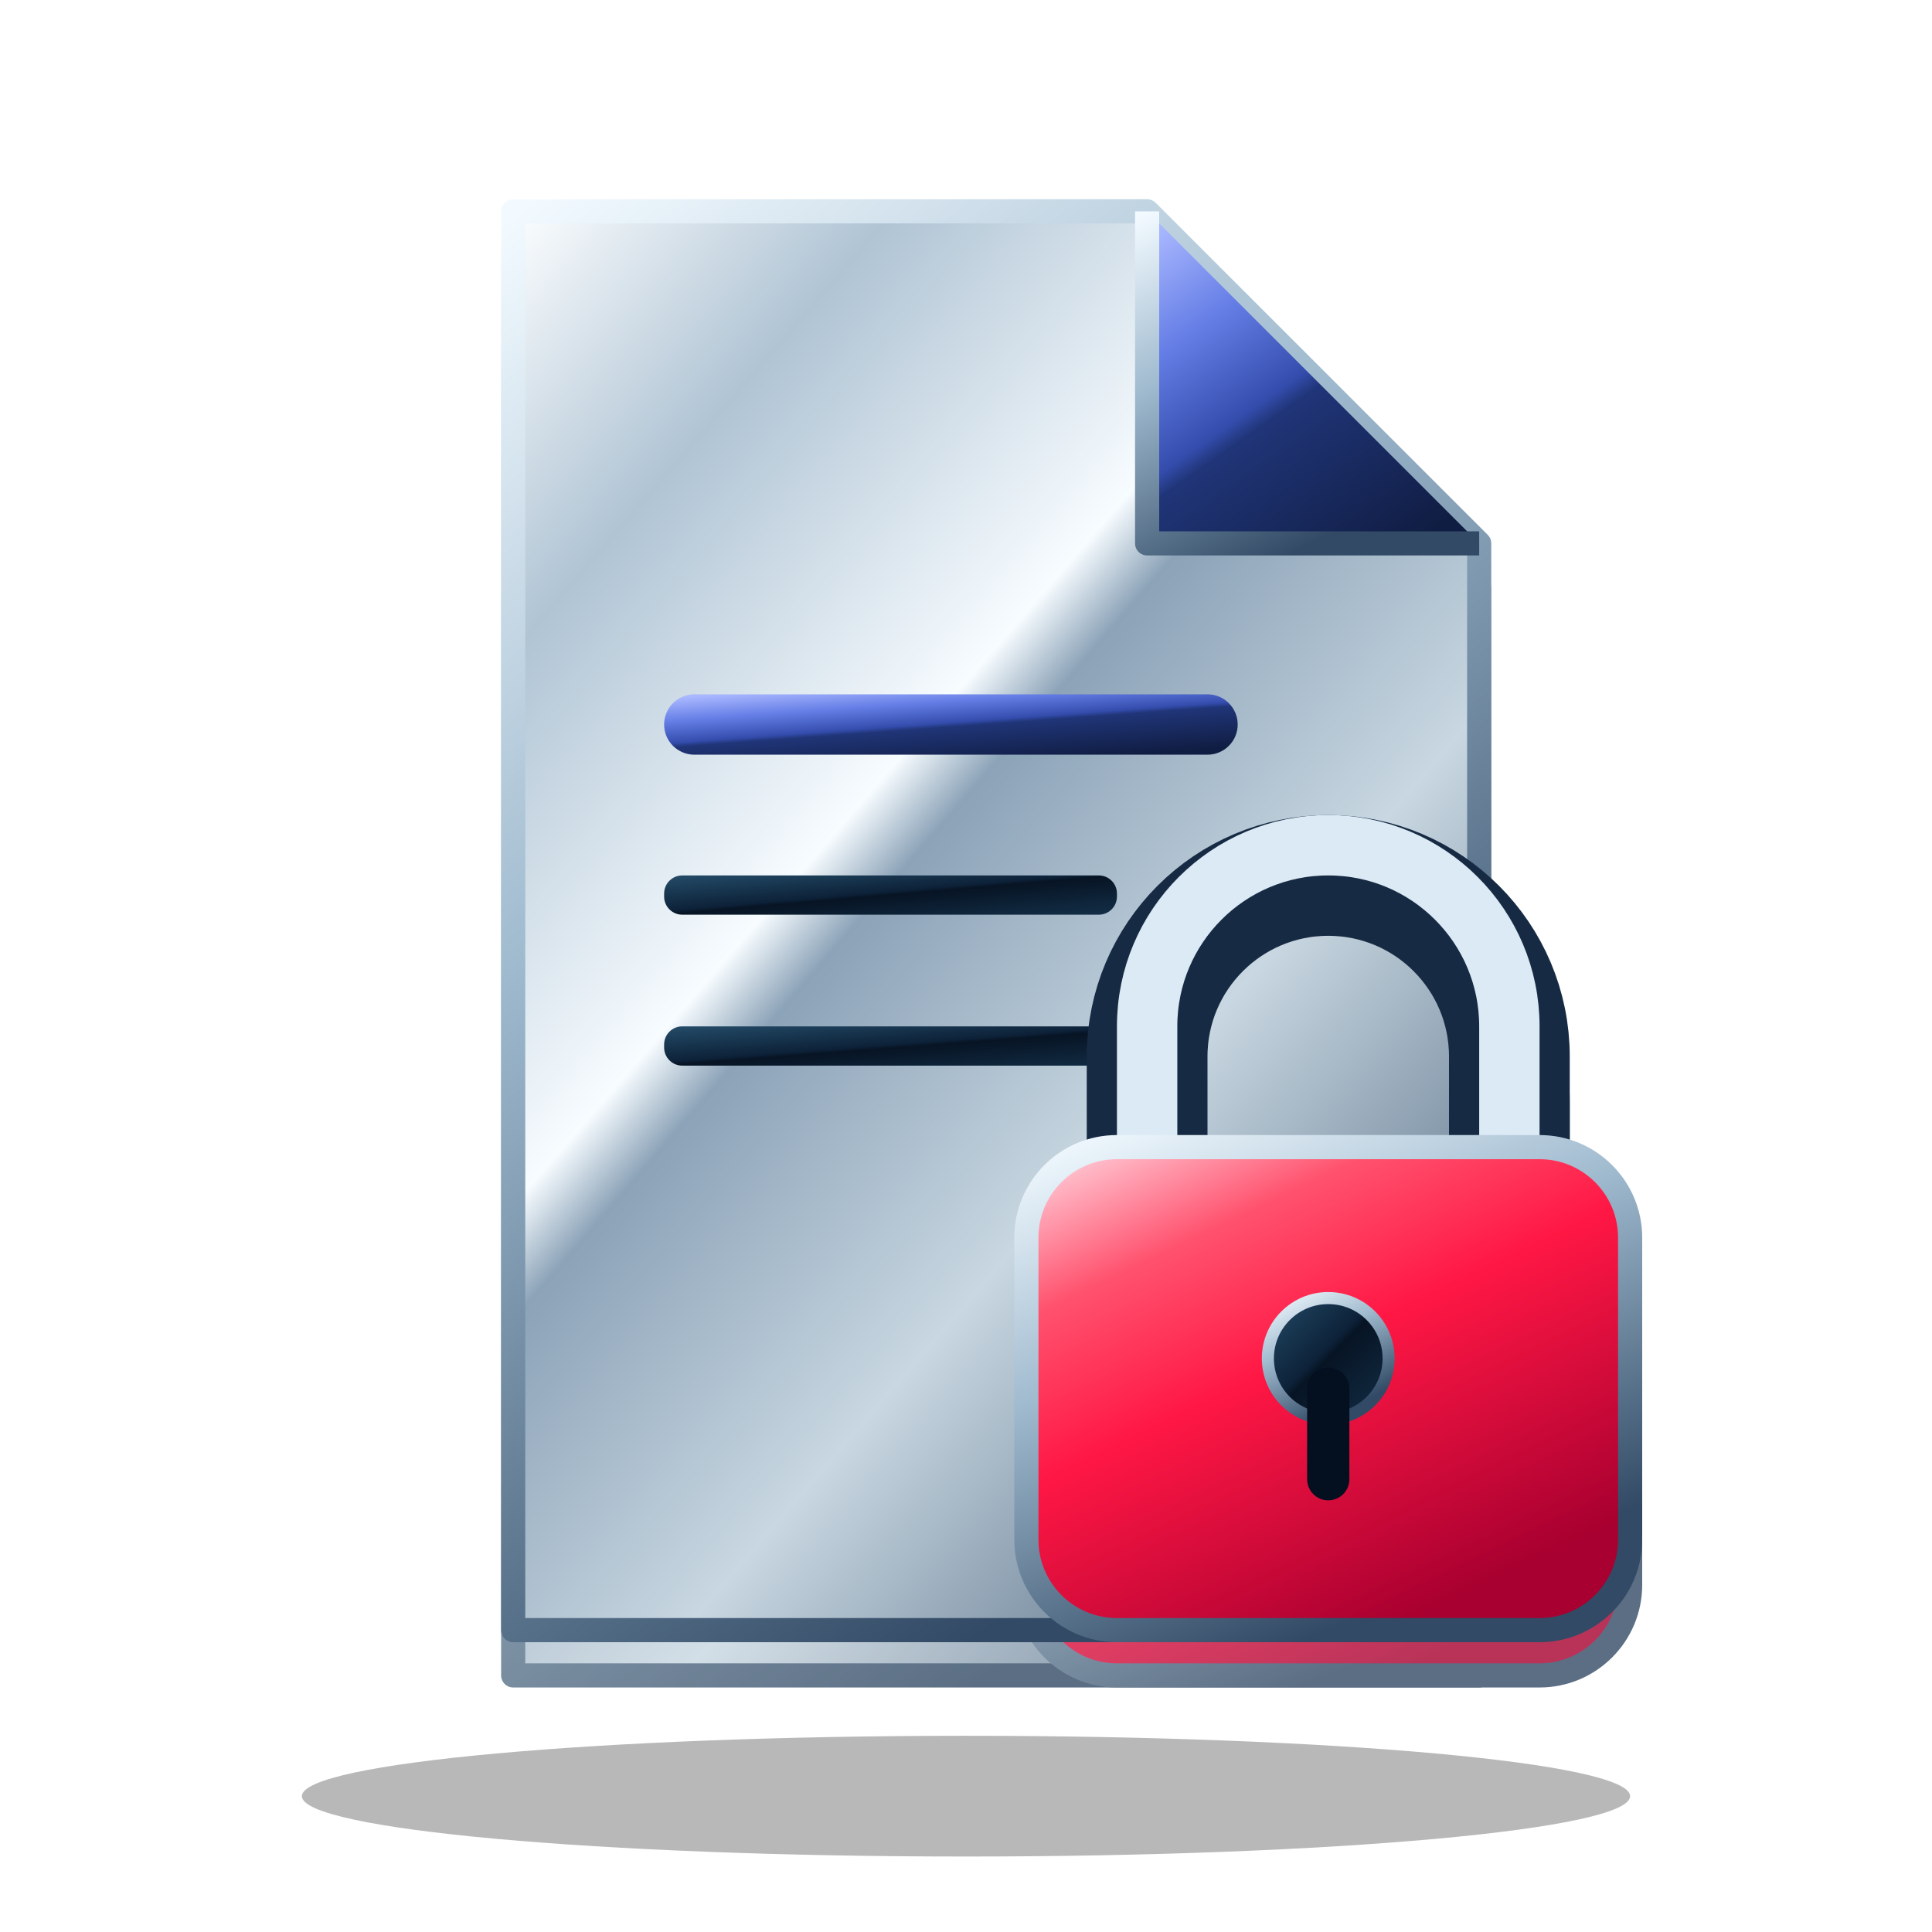
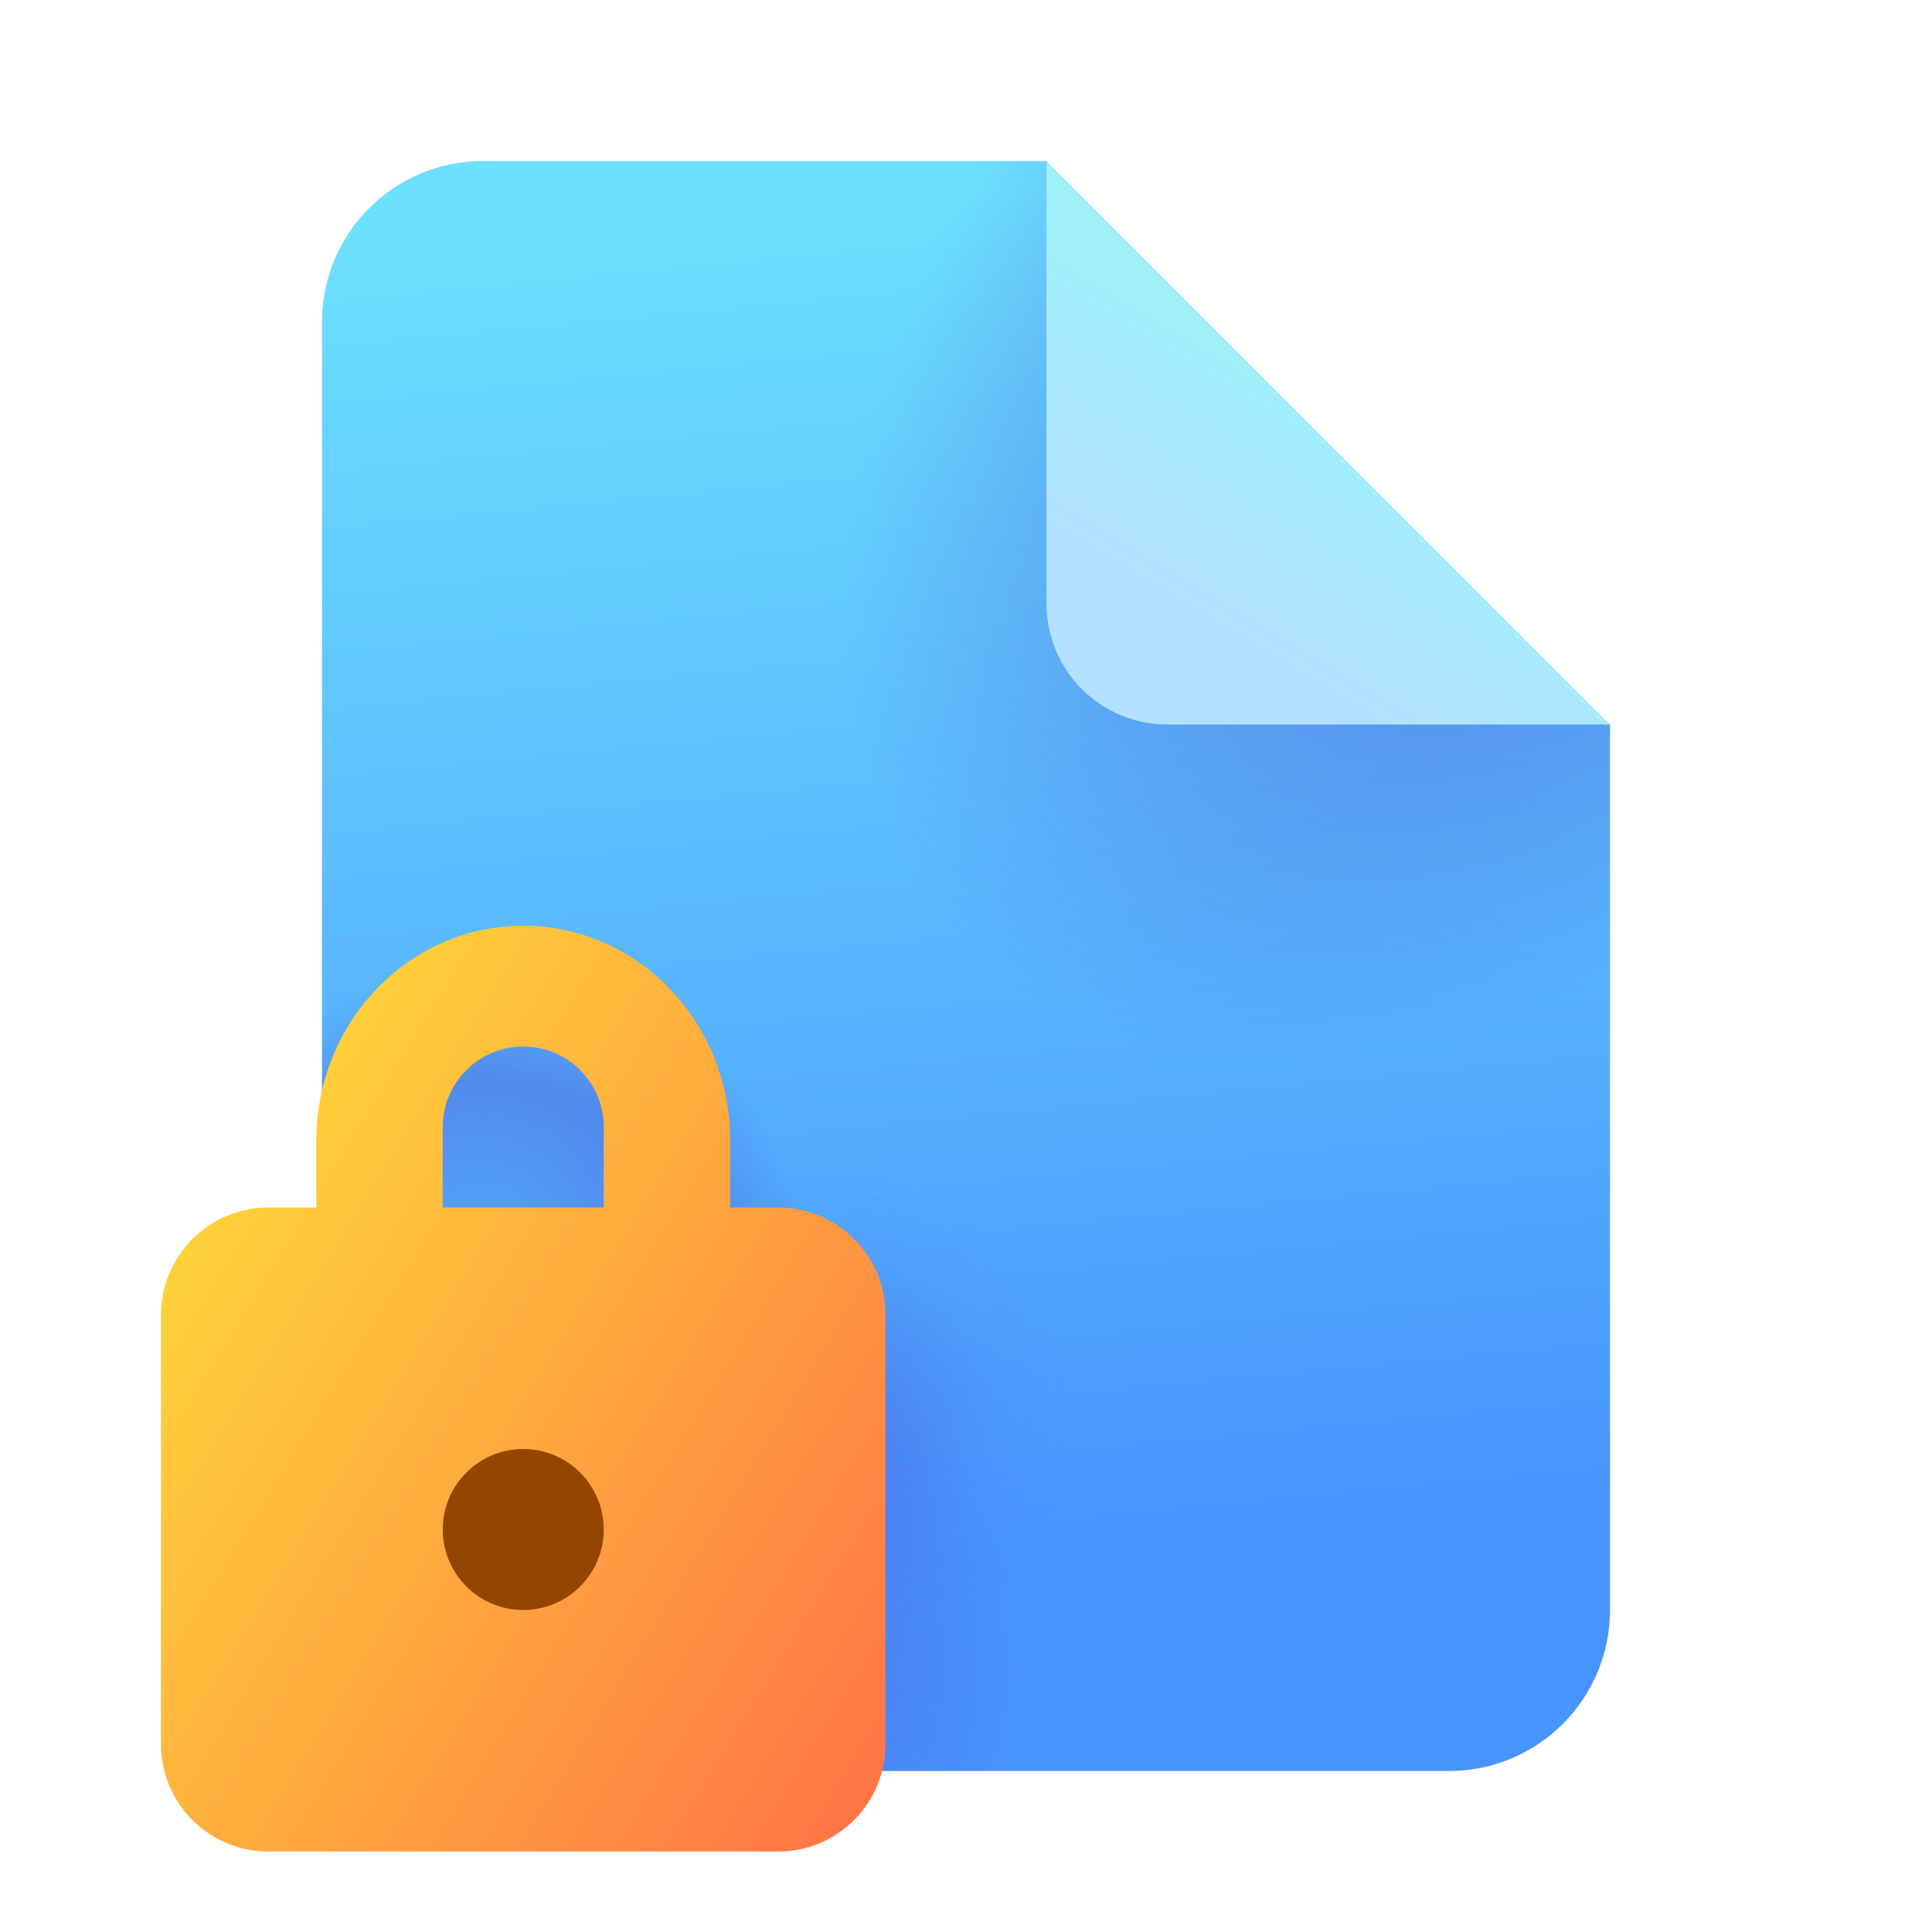
- <svg xmlns="http://www.w3.org/2000/svg" width="64" height="64" viewBox="0 0 64 64">
+ <svg xmlns="http://www.w3.org/2000/svg" width="24" height="24" viewBox="0 0 24 24" fill="none">
+   <path d="M6 22H18C19.105 22 20 21.105 20 20V9L15 7L13 2H6C4.895 2 4 2.895 4 4V20C4 21.105 4.895 22 6 22Z" fill="url(#paint0_linear_378174_8801)" />
+   <path d="M6 22H18C19.105 22 20 21.105 20 20V9L15 7L13 2H6C4.895 2 4 2.895 4 4V20C4 21.105 4.895 22 6 22Z" fill="url(#paint1_radial_378174_8801)" fill-opacity="0.5" />
+   <path d="M6 22H18C19.105 22 20 21.105 20 20V9L15 7L13 2H6C4.895 2 4 2.895 4 4V20C4 21.105 4.895 22 6 22Z" fill="url(#paint2_radial_378174_8801)" fill-opacity="0.7" />
+   <path d="M6 22H18C19.105 22 20 21.105 20 20V9L15 7L13 2H6C4.895 2 4 2.895 4 4V20C4 21.105 4.895 22 6 22Z" fill="url(#paint3_radial_378174_8801)" fill-opacity="0.7" />
+   <path d="M6 22H18C19.105 22 20 21.105 20 20V9L15 7L13 2H6C4.895 2 4 2.895 4 4V20C4 21.105 4.895 22 6 22Z" fill="url(#paint4_radial_378174_8801)" fill-opacity="0.7" />
+   <path d="M13 7.5V2L20 9H14.5C13.672 9 13 8.328 13 7.5Z" fill="url(#paint5_linear_378174_8801)" />
+   <path fill-rule="evenodd" clip-rule="evenodd" d="M3.929 15V14.167C3.929 12.694 5.08 11.5 6.5 11.5C7.92 11.5 9.071 12.694 9.071 14.167V15H9.666C10.403 15 11 15.597 11 16.333V21.667C11 22.403 10.404 23 9.668 23H3.332C2.596 23 2 22.403 2 21.667V16.333C2 15.597 2.597 15 3.334 15H3.929ZM6.5 13C5.948 13 5.5 13.448 5.5 14V15H7.5V14C7.5 13.448 7.052 13 6.5 13Z" fill="url(#paint6_linear_378174_8801)" />
+   <path d="M6.5 20C7.052 20 7.5 19.552 7.5 19C7.5 18.448 7.052 18 6.5 18C5.948 18 5.5 18.448 5.5 19C5.5 19.552 5.948 20 6.5 20Z" fill="#944600" />
  <defs>
-     <linearGradient id="silver" x1="0" y1="0" x2=".8" y2="1">
-       <stop stop-color="#FCFEFF" />
-       <stop offset=".19" stop-color="#B0C4D4" />
-       <stop offset=".43" stop-color="#F7FCFF" />
-       <stop offset=".48" stop-color="#8CA3B8" />
-       <stop offset=".7" stop-color="#C8D7E1" />
-       <stop offset="1" stop-color="#536A82" />
+     <linearGradient id="paint0_linear_378174_8801" x1="15.2" y1="2" x2="16.822" y2="18.87" gradientUnits="userSpaceOnUse">
+       <stop stop-color="#6CE0FF" />
+       <stop offset="1" stop-color="#4894FE" />
    </linearGradient>
-     <linearGradient id="edge" x2=".5" y2="1">
-       <stop stop-color="#F2FAFF" />
-       <stop offset=".44" stop-color="#9DB8CD" />
-       <stop offset="1" stop-color="#324A65" />
+     <radialGradient id="paint1_radial_378174_8801" cx="0" cy="0" r="1" gradientUnits="userSpaceOnUse" gradientTransform="translate(20.6667 2.625) rotate(133.623) scale(12.562 7.41695)">
+       <stop offset="0.362" stop-color="#4A43CB" />
+       <stop offset="1" stop-color="#4A43CB" stop-opacity="0" />
+     </radialGradient>
+     <radialGradient id="paint2_radial_378174_8801" cx="0" cy="0" r="1" gradientUnits="userSpaceOnUse" gradientTransform="translate(6 15.75) rotate(90) scale(3.75 4)">
+       <stop stop-color="#4A43CB" stop-opacity="0" />
+       <stop offset="0.62" stop-color="#4A43CB" stop-opacity="0.5" />
+       <stop offset="1" stop-color="#4A43CB" stop-opacity="0" />
+     </radialGradient>
+     <radialGradient id="paint3_radial_378174_8801" cx="0" cy="0" r="1" gradientUnits="userSpaceOnUse" gradientTransform="translate(10 17.625) rotate(-180) scale(3.33333 3.125)">
+       <stop stop-color="#4A43CB" stop-opacity="0.5" />
+       <stop offset="0.731" stop-color="#4A43CB" stop-opacity="0.05" />
+       <stop offset="1" stop-color="#4A43CB" stop-opacity="0" />
+     </radialGradient>
+     <radialGradient id="paint4_radial_378174_8801" cx="0" cy="0" r="1" gradientUnits="userSpaceOnUse" gradientTransform="translate(10 20.75) rotate(90) scale(3.75 2.7375)">
+       <stop stop-color="#4A43CB" stop-opacity="0.4" />
+       <stop offset="1" stop-color="#4A43CB" stop-opacity="0" />
+     </radialGradient>
+     <linearGradient id="paint5_linear_378174_8801" x1="16.488" y1="4.917" x2="14.738" y2="7.833" gradientUnits="userSpaceOnUse">
+       <stop stop-color="#9FF0F9" />
+       <stop offset="1" stop-color="#B3E0FF" />
    </linearGradient>
-     <linearGradient id="blue" x1=".1" y1="0" x2=".8" y2="1">
-       <stop stop-color="#AAB8FF" />
-       <stop offset=".26" stop-color="#657EE6" />
-       <stop offset=".5" stop-color="#344DAD" />
-       <stop offset=".55" stop-color="#203578" />
-       <stop offset="1" stop-color="#101D43" />
-     </linearGradient>
-     <linearGradient id="red" x2=".6" y2="1">
-       <stop stop-color="#FFE2EA" />
-       <stop offset=".26" stop-color="#FF526E" />
-       <stop offset=".52" stop-color="#FF1744" />
-       <stop offset="1" stop-color="#A80030" />
-     </linearGradient>
-     <linearGradient id="glass" x2="1" y2="1">
-       <stop stop-color="#244C69" />
-       <stop offset=".45" stop-color="#0D2239" />
-       <stop offset=".5" stop-color="#071424" />
-       <stop offset="1" stop-color="#132F48" />
-     </linearGradient>
-     <linearGradient id="green" x2=".5" y2="1">
-       <stop stop-color="#E0FFEC" />
-       <stop offset=".5" stop-color="#39FF14" />
-       <stop offset="1" stop-color="#078B28" />
-     </linearGradient>
-     <linearGradient id="amber" x2=".5" y2="1">
-       <stop stop-color="#FFF3C7" />
-       <stop offset=".4" stop-color="#D7A34A" />
-       <stop offset="1" stop-color="#75511D" />
+     <linearGradient id="paint6_linear_378174_8801" x1="11.013" y1="23.495" x2="0.646" y2="17.135" gradientUnits="userSpaceOnUse">
+       <stop stop-color="#FF6F47" />
+       <stop offset="1" stop-color="#FFD638" />
    </linearGradient>
  </defs>
-   <ellipse cx="32" cy="59.5" rx="22" ry="2" fill="#000" opacity=".28" />
-   <g transform="translate(0 1.5)" opacity=".8">
-     <path d="M17 7H38L49 18V54H17Z" fill="url(#silver)" stroke="url(#edge)" stroke-width="0.8" stroke-linejoin="round" />
-     <path d="M38 7V18H49" fill="url(#blue)" stroke="url(#edge)" stroke-width="0.8" stroke-linejoin="round" />
-     <rect x="22" y="23" width="19" height="2" rx="1" fill="url(#blue)" stroke="url(#edge)" stroke-width="0" />
-     <rect x="22" y="29" width="15" height="1.3" rx="0.6" fill="url(#glass)" stroke="url(#edge)" stroke-width="0" />
-     <rect x="22" y="34" width="17" height="1.3" rx="0.6" fill="url(#glass)" stroke="url(#edge)" stroke-width="0" />
-     <path d="M38 40v-5a6 6 0 0 1 12 0v5" fill="none" stroke="#162A43" stroke-width="4" opacity="1" stroke-linecap="round" stroke-linejoin="round" />
-     <path d="M38 39v-5a6 6 0 0 1 12 0v5" fill="none" stroke="#DCEAF5" stroke-width="2" opacity="1" stroke-linecap="round" stroke-linejoin="round" />
-     <rect x="34" y="38" width="20" height="16" rx="3" fill="url(#red)" stroke="url(#edge)" stroke-width="0.8" />
-     <circle cx="44" cy="45" r="2" fill="url(#glass)" stroke="url(#edge)" stroke-width="0.4" />
-     <path d="M44 46v3" fill="none" stroke="#041020" stroke-width="1.4" opacity="1" stroke-linecap="round" stroke-linejoin="round" />
-   </g>
-   <g>
-     <path d="M17 7H38L49 18V54H17Z" fill="url(#silver)" stroke="url(#edge)" stroke-width="0.8" stroke-linejoin="round" />
-     <path d="M38 7V18H49" fill="url(#blue)" stroke="url(#edge)" stroke-width="0.8" stroke-linejoin="round" />
-     <rect x="22" y="23" width="19" height="2" rx="1" fill="url(#blue)" stroke="url(#edge)" stroke-width="0" />
-     <rect x="22" y="29" width="15" height="1.3" rx="0.6" fill="url(#glass)" stroke="url(#edge)" stroke-width="0" />
-     <rect x="22" y="34" width="17" height="1.3" rx="0.6" fill="url(#glass)" stroke="url(#edge)" stroke-width="0" />
-     <path d="M38 40v-5a6 6 0 0 1 12 0v5" fill="none" stroke="#162A43" stroke-width="4" opacity="1" stroke-linecap="round" stroke-linejoin="round" />
-     <path d="M38 39v-5a6 6 0 0 1 12 0v5" fill="none" stroke="#DCEAF5" stroke-width="2" opacity="1" stroke-linecap="round" stroke-linejoin="round" />
-     <rect x="34" y="38" width="20" height="16" rx="3" fill="url(#red)" stroke="url(#edge)" stroke-width="0.8" />
-     <circle cx="44" cy="45" r="2" fill="url(#glass)" stroke="url(#edge)" stroke-width="0.4" />
-     <path d="M44 46v3" fill="none" stroke="#041020" stroke-width="1.4" opacity="1" stroke-linecap="round" stroke-linejoin="round" />
-   </g>
</svg>
